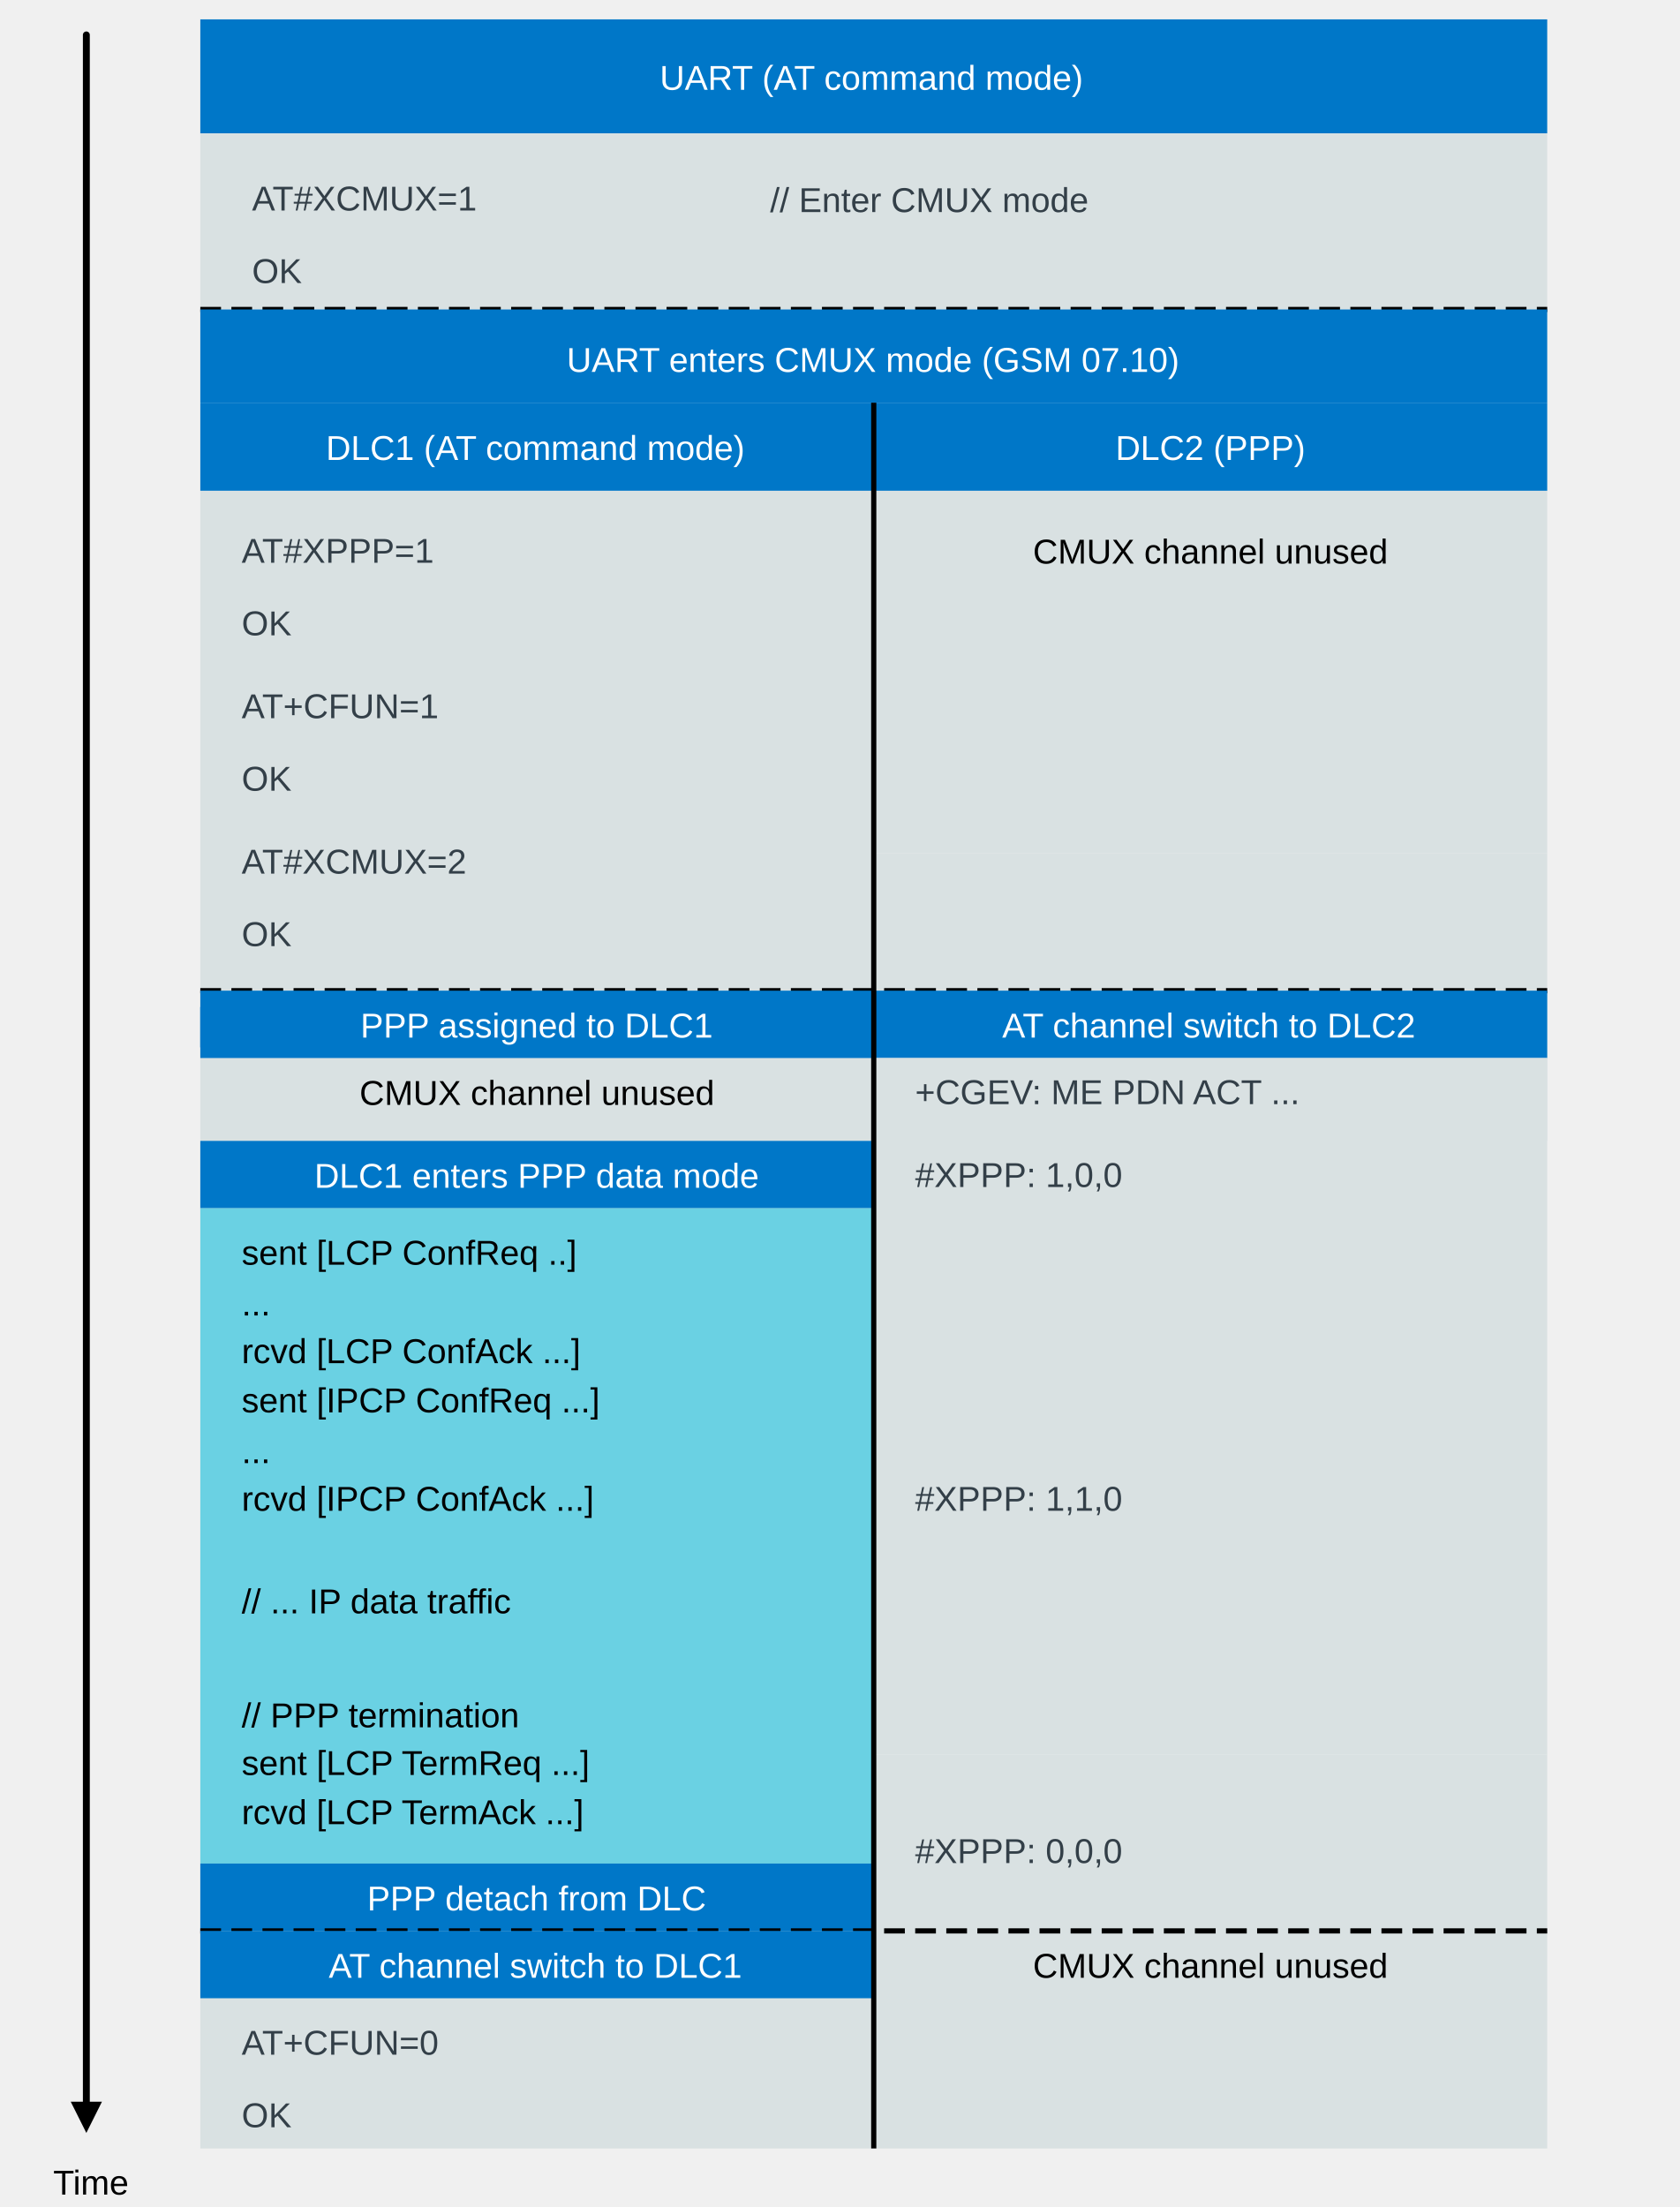
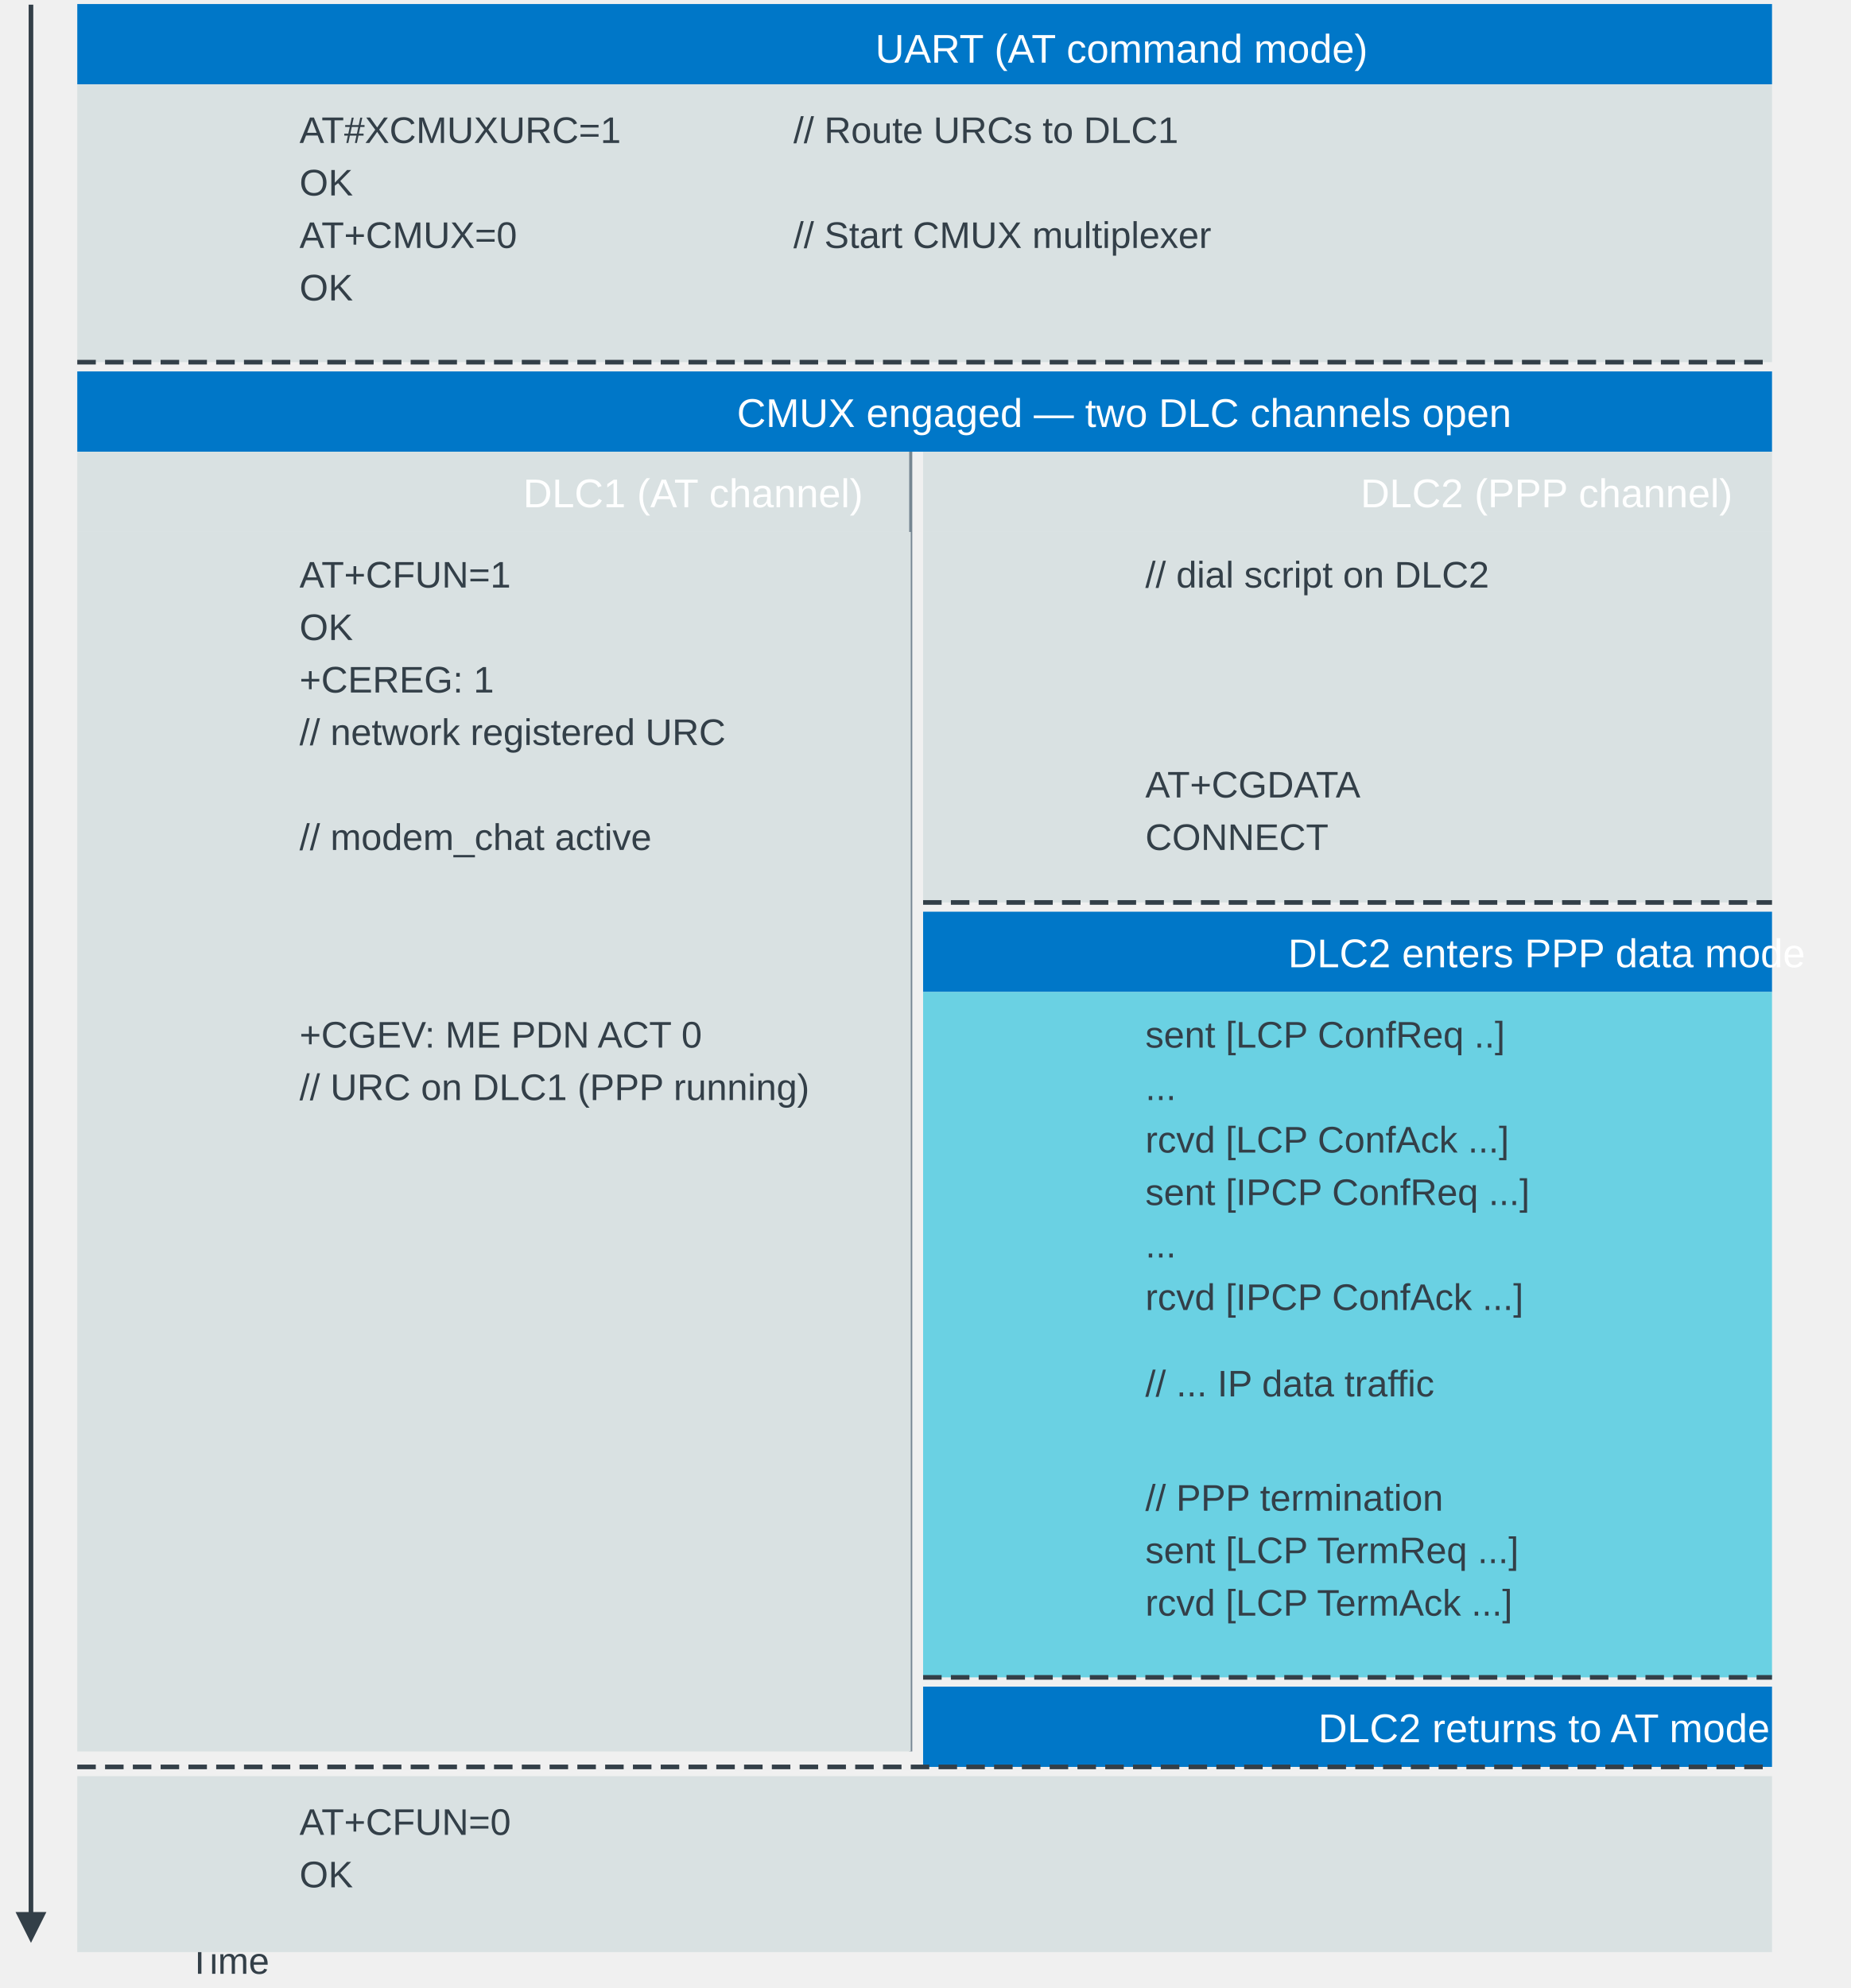
- <svg xmlns="http://www.w3.org/2000/svg" xmlns:xlink="http://www.w3.org/1999/xlink" width="6.754in" height="8.876in" viewBox="0 0 486.275 639.057" xml:space="preserve" color-interpolation-filters="sRGB" class="st13">
+ <svg xmlns="http://www.w3.org/2000/svg" xmlns:ns1="http://schemas.microsoft.com/visio/2003/SVGExtensions/" width="6.245in" height="6.707in" viewBox="0 0 449.675 482.917" xml:space="preserve" color-interpolation-filters="sRGB" class="st11">
+   <ns1:documentProperties ns1:langID="1033" ns1:viewMarkup="false" />
  <style type="text/css">
	
- 		.st1 {fill:none;stroke:none;stroke-linecap:butt;stroke-width:0.75}
- 		.st2 {fill:#000000;font-family:Arial;font-size:0.833em}
- 		.st3 {fill:#0077c8;stroke:none;stroke-linecap:round;stroke-linejoin:round;stroke-width:0.75}
- 		.st4 {fill:#ffffff;font-family:Arial;font-size:0.833em}
- 		.st5 {fill:#d9e1e2;stroke:none;stroke-linecap:butt;stroke-width:0.75}
- 		.st6 {fill:#333f48;font-family:Arial;font-size:0.833em}
- 		.st7 {stroke:#000000;stroke-dasharray:6,3;stroke-linecap:butt;stroke-width:1.5}
- 		.st8 {fill:#6ad1e3;stroke:none;stroke-linecap:round;stroke-linejoin:round;stroke-width:0.75}
- 		.st9 {fill:#0077c8;stroke:none;stroke-linecap:butt;stroke-width:0.75}
- 		.st10 {stroke:#000000;stroke-linecap:butt;stroke-width:1.5}
- 		.st11 {marker-end:url(#mrkr4-166);stroke:#000000;stroke-linecap:round;stroke-linejoin:round;stroke-width:2}
- 		.st12 {fill:#000000;fill-opacity:1;stroke:#000000;stroke-opacity:1;stroke-width:0.442}
- 		.st13 {fill:none;fill-rule:evenodd;font-size:12px;overflow:visible;stroke-linecap:square;stroke-miterlimit:3}
+ 		.st1 {stroke:#333f48;stroke-linecap:butt;stroke-width:1.125}
+ 		.st2 {fill:#333f48;stroke:none;stroke-linecap:butt;stroke-width:0.75}
+ 		.st3 {fill:none;stroke:none;stroke-linecap:butt;stroke-width:0.75}
+ 		.st4 {fill:#333f48;font-family:Arial;font-size:0.75em}
+ 		.st5 {fill:#0077c8;stroke:none;stroke-linecap:butt;stroke-width:0.75}
+ 		.st6 {fill:#ffffff;font-family:Arial;font-size:0.813em}
+ 		.st7 {fill:#d9e1e2;stroke:none;stroke-linecap:butt;stroke-width:0.75}
+ 		.st8 {stroke:#333f48;stroke-dasharray:4.5,2.25;stroke-linecap:butt;stroke-width:1.125}
+ 		.st9 {stroke:#768692;stroke-linecap:butt;stroke-width:0.75}
+ 		.st10 {fill:#6ad1e3;stroke:none;stroke-linecap:butt;stroke-width:0.75}
+ 		.st11 {fill:none;fill-rule:evenodd;font-size:12px;overflow:visible;stroke-linecap:square;stroke-miterlimit:3}
	
	</style>
-   <defs id="Markers">
-     <g id="lend4">
-       <path d="M 2 1 L 0 0 L 2 -1 L 2 1 " style="stroke:none" />
-     </g>
-     <marker id="mrkr4-166" class="st12" refX="-4.52" orient="auto" markerUnits="strokeWidth" overflow="visible">
-       <use xlink:href="#lend4" transform="scale(-2.26,-2.26) " />
-     </marker>
-   </defs>
-   <g>
-     <g id="shape5-1" transform="translate(7,-0.75)">
-       <rect x="0" y="627.357" width="39.05" height="11.7" class="st1" />
-       <text x="8.41" y="636.21" class="st2">Time</text>
-     </g>
-     <g id="shape6-4" transform="translate(58,-16.95)">
-       <rect x="0" y="22.557" width="390" height="616.5" class="st1" />
-     </g>
-     <g id="shape7-6" transform="translate(58,-600.45)">
-       <rect x="0" y="606.057" width="390" height="33" class="st3" />
-     </g>
-     <g id="shape8-8" transform="translate(120.975,-608.85)">
-       <rect x="0" y="624.657" width="264.05" height="14.4" class="st1" />
-       <text x="70.07" y="634.86" class="st4">UART (AT command mode)</text>
-     </g>
-     <g id="shape9-11" transform="translate(58,-549.45)">
-       <rect x="0" y="588.057" width="390" height="51" class="st5" />
-     </g>
-     <g id="shape10-13" transform="translate(72.975,-574.8)">
-       <rect x="0" y="626.457" width="105.05" height="12.6" class="st1" />
-       <text x="0" y="635.76" class="st6">AT#XCMUX=1</text>
-     </g>
-     <g id="shape11-16" transform="translate(222.975,-575.25)">
-       <rect x="0" y="628.257" width="162.05" height="10.8" class="st1" />
-       <text x="0" y="636.66" class="st6">// Enter CMUX mode</text>
-     </g>
-     <g id="shape12-19" transform="translate(72.975,-553.8)">
-       <rect x="0" y="626.457" width="21.05" height="12.6" class="st1" />
-       <text x="0" y="635.76" class="st6">OK</text>
-     </g>
-     <g id="shape13-22" transform="translate(58,-549.45)">
-       <path d="M0 639.06 L390 639.06" class="st7" />
-     </g>
-     <g id="shape14-25" transform="translate(58,-522.45)">
-       <rect x="0" y="612.057" width="390" height="27" class="st3" />
-     </g>
-     <g id="shape15-27" transform="translate(92.1,-528.525)">
-       <rect x="0" y="627.357" width="321.8" height="11.7" class="st1" />
-       <text x="71.99" y="636.21" class="st4">UART enters CMUX mode (GSM 07.10)</text>
-     </g>
-     <g id="shape16-30" transform="translate(58,-496.95)">
-       <rect x="0" y="613.557" width="195" height="25.5" class="st3" />
-     </g>
-     <g id="shape17-32" transform="translate(253,-496.95)">
-       <rect x="0" y="613.557" width="195" height="25.5" class="st3" />
-     </g>
-     <g id="shape18-34" transform="translate(48.225,-503.025)">
-       <rect x="0" y="627.357" width="214.55" height="11.7" class="st1" />
-       <text x="46.14" y="636.21" class="st4">DLC1 (AT command mode)</text>
-     </g>
-     <g id="shape19-37" transform="translate(301.725,-503.025)">
-       <rect x="0" y="627.357" width="97.55" height="11.7" class="st1" />
-       <text x="21.27" y="636.21" class="st4">DLC2 (PPP)</text>
-     </g>
-     <g id="shape20-40" transform="translate(58,-16.95)">
-       <rect x="0" y="159.057" width="195" height="480" class="st5" />
-     </g>
-     <g id="shape21-42" transform="translate(253,-391.95)">
-       <rect x="0" y="534.057" width="195" height="105" class="st5" />
-     </g>
-     <g id="shape22-44" transform="translate(253,-130.95)">
-       <rect x="0" y="378.057" width="195" height="261" class="st5" />
-     </g>
-     <g id="shape23-46" transform="translate(253,-16.95)">
-       <rect x="0" y="525.057" width="195" height="114" class="st5" />
-     </g>
-     <g id="shape24-48" transform="translate(69.975,-472.8)">
-       <rect x="0" y="626.457" width="94.55" height="12.6" class="st1" />
-       <text x="0" y="635.76" class="st6">AT#XPPP=1</text>
-     </g>
-     <g id="shape25-51" transform="translate(69.975,-451.8)">
-       <rect x="0" y="626.457" width="21.05" height="12.6" class="st1" />
-       <text x="0" y="635.76" class="st6">OK</text>
-     </g>
-     <g id="shape26-54" transform="translate(69.975,-427.8)">
-       <rect x="0" y="626.457" width="94.55" height="12.6" class="st1" />
-       <text x="0" y="635.76" class="st6">AT+CFUN=1</text>
-     </g>
-     <g id="shape27-57" transform="translate(69.975,-406.8)">
-       <rect x="0" y="626.457" width="21.05" height="12.6" class="st1" />
-       <text x="0" y="635.76" class="st6">OK</text>
-     </g>
-     <g id="shape28-60" transform="translate(69.975,-382.8)">
-       <rect x="0" y="626.457" width="105.05" height="12.6" class="st1" />
-       <text x="0" y="635.76" class="st6">AT#XCMUX=2</text>
-     </g>
-     <g id="shape29-63" transform="translate(69.975,-361.8)">
-       <rect x="0" y="626.457" width="21.05" height="12.6" class="st1" />
-       <text x="0" y="635.76" class="st6">OK</text>
-     </g>
-     <g id="shape30-66" transform="translate(58,-289.2)">
-       <rect x="0" y="619.557" width="195" height="19.5" class="st3" />
-     </g>
-     <g id="shape31-68" transform="translate(33.6,-292.275)">
-       <rect x="0" y="627.357" width="243.8" height="11.7" class="st1" />
-       <text x="57.42" y="636.21" class="st4">DLC1 enters PPP data mode</text>
-     </g>
-     <g id="shape32-71" transform="translate(58,-99.45)">
-       <rect x="0" y="449.307" width="195" height="189.75" class="st8" />
-     </g>
-     <g id="shape33-73" transform="translate(69.975,-269.55)">
-       <rect x="0" y="626.457" width="220.55" height="12.6" class="st1" />
-       <text x="0" y="635.76" class="st2">sent [LCP ConfReq ..]</text>
-     </g>
-     <g id="shape34-76" transform="translate(69.975,-255.75)">
-       <rect x="0" y="628.257" width="27.05" height="10.8" class="st1" />
-       <text x="0" y="636.66" class="st2">...</text>
-     </g>
-     <g id="shape35-79" transform="translate(69.975,-241.05)">
-       <rect x="0" y="626.457" width="231.05" height="12.6" class="st1" />
-       <text x="0" y="635.76" class="st2">rcvd [LCP ConfAck ...]</text>
-     </g>
-     <g id="shape36-82" transform="translate(69.975,-226.8)">
-       <rect x="0" y="626.457" width="241.55" height="12.6" class="st1" />
-       <text x="0" y="635.76" class="st2">sent [IPCP ConfReq ...]</text>
-     </g>
-     <g id="shape37-85" transform="translate(69.975,-213)">
-       <rect x="0" y="628.257" width="27.05" height="10.8" class="st1" />
-       <text x="0" y="636.66" class="st2">...</text>
-     </g>
-     <g id="shape38-88" transform="translate(69.975,-198.3)">
-       <rect x="0" y="626.457" width="241.55" height="12.6" class="st1" />
-       <text x="0" y="635.76" class="st2">rcvd [IPCP ConfAck ...]</text>
-     </g>
-     <g id="shape39-91" transform="translate(69.975,-169.5)">
-       <rect x="0" y="628.257" width="198.05" height="10.8" class="st1" />
-       <text x="0" y="636.66" class="st2">// ... IP data traffic</text>
-     </g>
-     <g id="shape40-94" transform="translate(69.975,-136.5)">
-       <rect x="0" y="628.257" width="162.05" height="10.8" class="st1" />
-       <text x="0" y="636.66" class="st2">// PPP termination</text>
-     </g>
-     <g id="shape41-97" transform="translate(69.975,-121.8)">
-       <rect x="0" y="626.457" width="231.05" height="12.6" class="st1" />
-       <text x="0" y="635.76" class="st2">sent [LCP TermReq ...]</text>
-     </g>
-     <g id="shape42-100" transform="translate(69.975,-107.55)">
-       <rect x="0" y="626.457" width="231.05" height="12.6" class="st1" />
-       <text x="0" y="635.76" class="st2">rcvd [LCP TermAck ...]</text>
-     </g>
-     <g id="shape43-103" transform="translate(58,-79.95)">
-       <rect x="0" y="619.557" width="195" height="19.5" class="st3" />
-     </g>
-     <g id="shape44-105" transform="translate(62.85,-83.025)">
-       <rect x="0" y="627.357" width="185.3" height="11.7" class="st1" />
-       <text x="43.46" y="636.21" class="st4">PPP detach from DLC</text>
-     </g>
-     <g id="shape45-108" transform="translate(58,-79.95)">
-       <path d="M0 639.06 L390 639.06" class="st7" />
-     </g>
-     <g id="shape46-111" transform="translate(58,-60.45)">
-       <rect x="0" y="619.557" width="195" height="19.5" class="st3" />
-     </g>
-     <g id="shape47-113" transform="translate(33.6,-63.525)">
-       <rect x="0" y="627.357" width="243.8" height="11.7" class="st1" />
-       <text x="61.59" y="636.21" class="st4">AT channel switch to DLC1</text>
-     </g>
-     <g id="shape48-116" transform="translate(257.85,-63.525)">
-       <rect x="0" y="627.357" width="185.3" height="11.7" class="st1" />
-       <text x="41.23" y="636.21" class="st2">CMUX channel unused</text>
-     </g>
-     <g id="shape49-119" transform="translate(69.975,-40.8)">
-       <rect x="0" y="626.457" width="94.55" height="12.6" class="st1" />
-       <text x="0" y="635.76" class="st6">AT+CFUN=0</text>
-     </g>
-     <g id="shape50-122" transform="translate(69.975,-19.8)">
-       <rect x="0" y="626.457" width="21.05" height="12.6" class="st1" />
-       <text x="0" y="635.76" class="st6">OK</text>
-     </g>
-     <g id="shape51-125" transform="translate(257.85,-473.025)">
-       <rect x="0" y="627.357" width="185.3" height="11.7" class="st1" />
-       <text x="41.23" y="636.21" class="st2">CMUX channel unused</text>
-     </g>
-     <g id="shape52-128" transform="translate(58,-352.2)">
-       <path d="M0 639.06 L390 639.06" class="st7" />
-     </g>
-     <g id="shape53-131" transform="translate(58,-332.7)">
-       <rect x="0" y="619.557" width="195" height="19.5" class="st9" />
-     </g>
-     <g id="shape54-133" transform="translate(253,-332.7)">
-       <rect x="0" y="619.557" width="195" height="19.5" class="st3" />
-     </g>
-     <g id="shape55-135" transform="translate(57.975,-335.775)">
-       <rect x="0" y="627.357" width="195.05" height="11.7" class="st3" />
-       <text x="46.38" y="636.21" class="st4">PPP assigned to DLC1</text>
-     </g>
-     <g id="shape56-138" transform="translate(228.6,-335.775)">
-       <rect x="0" y="627.357" width="243.8" height="11.7" class="st1" />
-       <text x="61.59" y="636.21" class="st4">AT channel switch to DLC2</text>
-     </g>
-     <g id="shape57-141" transform="translate(253,-308.7)">
-       <rect x="0" y="615.057" width="195" height="24" class="st5" />
-     </g>
-     <g id="shape58-143" transform="translate(62.85,-316.275)">
-       <rect x="0" y="627.357" width="185.3" height="11.7" class="st1" />
-       <text x="41.23" y="636.21" class="st2">CMUX channel unused</text>
-     </g>
-     <g id="shape59-146" transform="translate(264.975,-316.05)">
-       <rect x="0" y="626.457" width="220.55" height="12.6" class="st1" />
-       <text x="0" y="635.76" class="st6">+CGEV: ME PDN ACT ...</text>
-     </g>
-     <g id="shape60-149" transform="translate(264.975,-292.05)">
-       <rect x="0" y="626.457" width="126.05" height="12.6" class="st1" />
-       <text x="0" y="635.76" class="st6">#XPPP: 1,0,0</text>
-     </g>
-     <g id="shape61-152" transform="translate(264.975,-198.3)">
-       <rect x="0" y="626.457" width="126.05" height="12.6" class="st1" />
-       <text x="0" y="635.76" class="st6">#XPPP: 1,1,0</text>
-     </g>
-     <g id="shape62-155" transform="translate(264.975,-96.3)">
-       <rect x="0" y="626.457" width="126.05" height="12.6" class="st1" />
-       <text x="0" y="635.76" class="st6">#XPPP: 0,0,0</text>
-     </g>
-     <g id="shape63-158" transform="translate(892.057,116.607) rotate(90)">
-       <path d="M0 639.06 L505.5 639.06" class="st10" />
-     </g>
-     <g id="shape65-161" transform="translate(16,-628.95)">
-       <path d="M9 639.06 L9 1237.52" class="st11" />
+   <g ns1:mID="0" ns1:index="1" ns1:groupContext="foregroundPage">
+     <ns1:pageProperties ns1:drawingScale="1" ns1:pageScale="1" ns1:drawingUnits="19" ns1:shadowOffsetX="9" ns1:shadowOffsetY="-9" />
+     <g id="shape1-1" ns1:mID="1" ns1:groupContext="shape" transform="translate(490.442,1.125) rotate(90)">
+       <path d="M0 482.92 L466.34 482.92" class="st1" />
+     </g>
+     <g id="shape2-4" ns1:mID="2" ns1:groupContext="shape" transform="translate(3.775,-10.95)">
+       <path d="M0 475.42 L7.5 475.42 L3.75 482.92 L0 475.42 Z" class="st2" />
+     </g>
+     <g id="shape3-6" ns1:mID="3" ns1:groupContext="shape" transform="translate(0.75,-0.75)">
+       <ns1:textBlock ns1:margins="rect(0,0,0,0)" />
+       <ns1:textRect cx="18.025" cy="477.517" width="36.05" height="10.8" />
+       <rect x="0" y="472.117" width="36.05" height="10.8" class="st3" />
+       <text x="0" y="480.22" class="st4" ns1:langID="1033">
+         <ns1:paragraph />
+         <ns1:tabList />Time</text>
+     </g>
+     <g id="shape4-9" ns1:mID="4" ns1:groupContext="shape" transform="translate(18.775,-462.45)">
+       <rect x="0" y="463.417" width="411.75" height="19.5" class="st5" />
+     </g>
+     <g id="shape5-11" ns1:mID="5" ns1:groupContext="shape" transform="translate(117,-464.775)">
+       <ns1:textBlock ns1:margins="rect(0,0,0,0)" />
+       <ns1:textRect cx="107.275" cy="477.067" width="214.56" height="11.7" />
+       <rect x="0" y="471.217" width="214.55" height="11.7" class="st3" />
+       <text x="46.87" y="479.99" class="st6" ns1:langID="1033">
+         <ns1:paragraph ns1:horizAlign="1" />
+         <ns1:tabList />UART (AT command mode)</text>
+     </g>
+     <g id="shape6-14" ns1:mID="6" ns1:groupContext="shape" transform="translate(18.775,-394.95)">
+       <rect x="0" y="415.417" width="411.75" height="67.5" class="st7" />
+     </g>
+     <g id="shape7-16" ns1:mID="7" ns1:groupContext="shape" transform="translate(27.75,-445.5)">
+       <ns1:textBlock ns1:margins="rect(0,0,0,0)" />
+       <ns1:textRect cx="58.525" cy="477.517" width="117.06" height="10.8" />
+       <rect x="0" y="472.117" width="117.05" height="10.8" class="st3" />
+       <text x="0" y="480.22" class="st4" ns1:langID="1033">
+         <ns1:paragraph />
+         <ns1:tabList />AT#XCMUXURC=1</text>
+     </g>
+     <g id="shape8-19" ns1:mID="8" ns1:groupContext="shape" transform="translate(147.75,-445.5)">
+       <ns1:textBlock ns1:margins="rect(0,0,0,0)" />
+       <ns1:textRect cx="94.525" cy="477.517" width="189.06" height="10.8" />
+       <rect x="0" y="472.117" width="189.05" height="10.8" class="st3" />
+       <text x="0" y="480.22" class="st4" ns1:langID="1033">
+         <ns1:paragraph />
+         <ns1:tabList />// Route URCs to DLC1</text>
+     </g>
+     <g id="shape9-22" ns1:mID="9" ns1:groupContext="shape" transform="translate(27.75,-432.75)">
+       <ns1:textBlock ns1:margins="rect(0,0,0,0)" />
+       <ns1:textRect cx="9.025" cy="477.517" width="18.05" height="10.8" />
+       <rect x="0" y="472.117" width="18.05" height="10.8" class="st3" />
+       <text x="0" y="480.22" class="st4" ns1:langID="1033">
+         <ns1:paragraph />
+         <ns1:tabList />OK</text>
+     </g>
+     <g id="shape10-25" ns1:mID="10" ns1:groupContext="shape" transform="translate(27.75,-420)">
+       <ns1:textBlock ns1:margins="rect(0,0,0,0)" />
+       <ns1:textRect cx="40.525" cy="477.517" width="81.06" height="10.8" />
+       <rect x="0" y="472.117" width="81.05" height="10.8" class="st3" />
+       <text x="0" y="480.22" class="st4" ns1:langID="1033">
+         <ns1:paragraph />
+         <ns1:tabList />AT+CMUX=0</text>
+     </g>
+     <g id="shape11-28" ns1:mID="11" ns1:groupContext="shape" transform="translate(147.75,-420)">
+       <ns1:textBlock ns1:margins="rect(0,0,0,0)" />
+       <ns1:textRect cx="112.525" cy="477.517" width="225.06" height="10.8" />
+       <rect x="0" y="472.117" width="225.05" height="10.8" class="st3" />
+       <text x="0" y="480.22" class="st4" ns1:langID="1033">
+         <ns1:paragraph />
+         <ns1:tabList />// Start CMUX multiplexer</text>
+     </g>
+     <g id="shape12-31" ns1:mID="12" ns1:groupContext="shape" transform="translate(27.75,-407.25)">
+       <ns1:textBlock ns1:margins="rect(0,0,0,0)" />
+       <ns1:textRect cx="9.025" cy="477.517" width="18.05" height="10.8" />
+       <rect x="0" y="472.117" width="18.05" height="10.8" class="st3" />
+       <text x="0" y="480.22" class="st4" ns1:langID="1033">
+         <ns1:paragraph />
+         <ns1:tabList />OK</text>
+     </g>
+     <g id="shape13-34" ns1:mID="13" ns1:groupContext="shape" transform="translate(18.775,-394.95)">
+       <path d="M0 482.92 L411.75 482.92" class="st8" />
+     </g>
+     <g id="shape14-37" ns1:mID="14" ns1:groupContext="shape" transform="translate(18.775,-373.2)">
+       <rect x="0" y="463.417" width="411.75" height="19.5" class="st5" />
+     </g>
+     <g id="shape15-39" ns1:mID="15" ns1:groupContext="shape" transform="translate(48.75,-376.275)">
+       <ns1:textBlock ns1:margins="rect(0,0,0,0)" />
+       <ns1:textRect cx="175.525" cy="477.067" width="351.06" height="11.7" />
+       <rect x="0" y="471.217" width="351.05" height="11.7" class="st3" />
+       <text x="81.49" y="479.99" class="st6" ns1:langID="1033">
+         <ns1:paragraph ns1:horizAlign="1" />
+         <ns1:tabList />CMUX engaged — two DLC channels open</text>
+     </g>
+     <g id="shape16-42" ns1:mID="16" ns1:groupContext="shape" transform="translate(18.775,-353.7)">
+       <rect x="0" y="463.417" width="202.5" height="19.5" class="st7" />
+     </g>
+     <g id="shape17-44" ns1:mID="17" ns1:groupContext="shape" transform="translate(37.125,-356.775)">
+       <ns1:textBlock ns1:margins="rect(0,0,0,0)" />
+       <ns1:textRect cx="82.9" cy="477.067" width="165.8" height="11.7" />
+       <rect x="0" y="471.217" width="165.8" height="11.7" class="st3" />
+       <text x="41.17" y="479.99" class="st6" ns1:langID="1033">
+         <ns1:paragraph ns1:horizAlign="1" />
+         <ns1:tabList />DLC1 (AT channel)</text>
+     </g>
+     <g id="shape18-47" ns1:mID="18" ns1:groupContext="shape" transform="translate(224.275,-353.7)">
+       <rect x="0" y="463.417" width="206.25" height="19.5" class="st7" />
+     </g>
+     <g id="shape19-49" ns1:mID="19" ns1:groupContext="shape" transform="translate(239.25,-356.775)">
+       <ns1:textBlock ns1:margins="rect(0,0,0,0)" />
+       <ns1:textRect cx="87.775" cy="477.067" width="175.56" height="11.7" />
+       <rect x="0" y="471.217" width="175.55" height="11.7" class="st3" />
+       <text x="42.52" y="479.99" class="st6" ns1:langID="1033">
+         <ns1:paragraph ns1:horizAlign="1" />
+         <ns1:tabList />DLC2 (PPP channel)</text>
+     </g>
+     <g id="shape20-52" ns1:mID="20" ns1:groupContext="shape" transform="translate(704.192,109.717) rotate(90)">
+       <path d="M0 482.92 L315.75 482.92" class="st9" />
+     </g>
+     <g id="shape21-55" ns1:mID="21" ns1:groupContext="shape" transform="translate(18.775,-57.45)">
+       <rect x="0" y="186.667" width="202.5" height="296.25" class="st7" />
+     </g>
+     <g id="shape22-57" ns1:mID="22" ns1:groupContext="shape" transform="translate(27.75,-337.5)">
+       <ns1:textBlock ns1:margins="rect(0,0,0,0)" />
+       <ns1:textRect cx="40.525" cy="477.517" width="81.06" height="10.8" />
+       <rect x="0" y="472.117" width="81.05" height="10.8" class="st3" />
+       <text x="0" y="480.22" class="st4" ns1:langID="1033">
+         <ns1:paragraph />
+         <ns1:tabList />AT+CFUN=1</text>
+     </g>
+     <g id="shape23-60" ns1:mID="23" ns1:groupContext="shape" transform="translate(27.75,-324.75)">
+       <ns1:textBlock ns1:margins="rect(0,0,0,0)" />
+       <ns1:textRect cx="9.025" cy="477.517" width="18.05" height="10.8" />
+       <rect x="0" y="472.117" width="18.05" height="10.8" class="st3" />
+       <text x="0" y="480.22" class="st4" ns1:langID="1033">
+         <ns1:paragraph />
+         <ns1:tabList />OK</text>
+     </g>
+     <g id="shape24-63" ns1:mID="24" ns1:groupContext="shape" transform="translate(27.75,-312)">
+       <ns1:textBlock ns1:margins="rect(0,0,0,0)" />
+       <ns1:textRect cx="40.525" cy="477.517" width="81.06" height="10.8" />
+       <rect x="0" y="472.117" width="81.05" height="10.8" class="st3" />
+       <text x="0" y="480.22" class="st4" ns1:langID="1033">
+         <ns1:paragraph />
+         <ns1:tabList />+CEREG: 1</text>
+     </g>
+     <g id="shape25-66" ns1:mID="25" ns1:groupContext="shape" transform="translate(27.75,-299.25)">
+       <ns1:textBlock ns1:margins="rect(0,0,0,0)" />
+       <ns1:textRect cx="112.525" cy="477.517" width="225.06" height="10.8" />
+       <rect x="0" y="472.117" width="225.05" height="10.8" class="st3" />
+       <text x="0" y="480.22" class="st4" ns1:langID="1033">
+         <ns1:paragraph />
+         <ns1:tabList />// network registered URC</text>
+     </g>
+     <g id="shape26-69" ns1:mID="26" ns1:groupContext="shape" transform="translate(27.75,-273.75)">
+       <ns1:textBlock ns1:margins="rect(0,0,0,0)" />
+       <ns1:textRect cx="90.025" cy="477.517" width="180.06" height="10.8" />
+       <rect x="0" y="472.117" width="180.05" height="10.8" class="st3" />
+       <text x="0" y="480.22" class="st4" ns1:langID="1033">
+         <ns1:paragraph />
+         <ns1:tabList />// modem_chat active</text>
+     </g>
+     <g id="shape27-72" ns1:mID="27" ns1:groupContext="shape" transform="translate(27.75,-225.75)">
+       <ns1:textBlock ns1:margins="rect(0,0,0,0)" />
+       <ns1:textRect cx="85.525" cy="477.517" width="171.06" height="10.8" />
+       <rect x="0" y="472.117" width="171.05" height="10.8" class="st3" />
+       <text x="0" y="480.22" class="st4" ns1:langID="1033">
+         <ns1:paragraph />
+         <ns1:tabList />+CGEV: ME PDN ACT 0</text>
+     </g>
+     <g id="shape28-75" ns1:mID="28" ns1:groupContext="shape" transform="translate(27.75,-213)">
+       <ns1:textBlock ns1:margins="rect(0,0,0,0)" />
+       <ns1:textRect cx="126.025" cy="477.517" width="252.06" height="10.8" />
+       <rect x="0" y="472.117" width="252.05" height="10.8" class="st3" />
+       <text x="0" y="480.22" class="st4" ns1:langID="1033">
+         <ns1:paragraph />
+         <ns1:tabList />// URC on DLC1 (PPP running)</text>
+     </g>
+     <g id="shape29-78" ns1:mID="29" ns1:groupContext="shape" transform="translate(224.275,-263.7)">
+       <rect x="0" y="392.917" width="206.25" height="90" class="st7" />
+     </g>
+     <g id="shape30-80" ns1:mID="30" ns1:groupContext="shape" transform="translate(233.25,-337.5)">
+       <ns1:textBlock ns1:margins="rect(0,0,0,0)" />
+       <ns1:textRect cx="99.025" cy="477.517" width="198.06" height="10.8" />
+       <rect x="0" y="472.117" width="198.05" height="10.8" class="st3" />
+       <text x="0" y="480.22" class="st4" ns1:langID="1033">
+         <ns1:paragraph />
+         <ns1:tabList />// dial script on DLC2</text>
+     </g>
+     <g id="shape31-83" ns1:mID="31" ns1:groupContext="shape" transform="translate(233.25,-286.5)">
+       <ns1:textBlock ns1:margins="rect(0,0,0,0)" />
+       <ns1:textRect cx="40.525" cy="477.517" width="81.06" height="10.8" />
+       <rect x="0" y="472.117" width="81.05" height="10.8" class="st3" />
+       <text x="0" y="480.22" class="st4" ns1:langID="1033">
+         <ns1:paragraph />
+         <ns1:tabList />AT+CGDATA</text>
+     </g>
+     <g id="shape32-86" ns1:mID="32" ns1:groupContext="shape" transform="translate(233.25,-273.75)">
+       <ns1:textBlock ns1:margins="rect(0,0,0,0)" />
+       <ns1:textRect cx="31.525" cy="477.517" width="63.06" height="10.8" />
+       <rect x="0" y="472.117" width="63.05" height="10.8" class="st3" />
+       <text x="0" y="480.22" class="st4" ns1:langID="1033">
+         <ns1:paragraph />
+         <ns1:tabList />CONNECT</text>
+     </g>
+     <g id="shape33-89" ns1:mID="33" ns1:groupContext="shape" transform="translate(224.275,-263.7)">
+       <path d="M0 482.92 L206.25 482.92" class="st8" />
+     </g>
+     <g id="shape34-92" ns1:mID="34" ns1:groupContext="shape" transform="translate(224.275,-241.95)">
+       <rect x="0" y="463.417" width="206.25" height="19.5" class="st5" />
+     </g>
+     <g id="shape35-94" ns1:mID="35" ns1:groupContext="shape" transform="translate(205.125,-245.025)">
+       <ns1:textBlock ns1:margins="rect(0,0,0,0)" />
+       <ns1:textRect cx="121.9" cy="477.067" width="243.8" height="11.7" />
+       <rect x="0" y="471.217" width="243.8" height="11.7" class="st3" />
+       <text x="59.03" y="479.99" class="st6" ns1:langID="1033">
+         <ns1:paragraph ns1:horizAlign="1" />
+         <ns1:tabList />DLC2 enters PPP data mode</text>
+     </g>
+     <g id="shape36-97" ns1:mID="36" ns1:groupContext="shape" transform="translate(224.275,-75.45)">
+       <rect x="0" y="316.417" width="206.25" height="166.5" class="st10" />
+     </g>
+     <g id="shape37-99" ns1:mID="37" ns1:groupContext="shape" transform="translate(233.25,-225.75)">
+       <ns1:textBlock ns1:margins="rect(0,0,0,0)" />
+       <ns1:textRect cx="94.525" cy="477.517" width="189.06" height="10.8" />
+       <rect x="0" y="472.117" width="189.05" height="10.8" class="st3" />
+       <text x="0" y="480.22" class="st4" ns1:langID="1033">
+         <ns1:paragraph />
+         <ns1:tabList />sent [LCP ConfReq ..]</text>
+     </g>
+     <g id="shape38-102" ns1:mID="38" ns1:groupContext="shape" transform="translate(233.25,-213)">
+       <ns1:textBlock ns1:margins="rect(0,0,0,0)" />
+       <ns1:textRect cx="13.525" cy="477.517" width="27.05" height="10.8" />
+       <rect x="0" y="472.117" width="27.05" height="10.8" class="st3" />
+       <text x="0" y="480.22" class="st4" ns1:langID="1033">
+         <ns1:paragraph />
+         <ns1:tabList />...</text>
+     </g>
+     <g id="shape39-105" ns1:mID="39" ns1:groupContext="shape" transform="translate(233.25,-200.25)">
+       <ns1:textBlock ns1:margins="rect(0,0,0,0)" />
+       <ns1:textRect cx="99.025" cy="477.517" width="198.06" height="10.8" />
+       <rect x="0" y="472.117" width="198.05" height="10.8" class="st3" />
+       <text x="0" y="480.22" class="st4" ns1:langID="1033">
+         <ns1:paragraph />
+         <ns1:tabList />rcvd [LCP ConfAck ...]</text>
+     </g>
+     <g id="shape40-108" ns1:mID="40" ns1:groupContext="shape" transform="translate(233.25,-187.5)">
+       <ns1:textBlock ns1:margins="rect(0,0,0,0)" />
+       <ns1:textRect cx="103.525" cy="477.517" width="207.06" height="10.8" />
+       <rect x="0" y="472.117" width="207.05" height="10.8" class="st3" />
+       <text x="0" y="480.22" class="st4" ns1:langID="1033">
+         <ns1:paragraph />
+         <ns1:tabList />sent [IPCP ConfReq ...]</text>
+     </g>
+     <g id="shape41-111" ns1:mID="41" ns1:groupContext="shape" transform="translate(233.25,-174.75)">
+       <ns1:textBlock ns1:margins="rect(0,0,0,0)" />
+       <ns1:textRect cx="13.525" cy="477.517" width="27.05" height="10.8" />
+       <rect x="0" y="472.117" width="27.05" height="10.8" class="st3" />
+       <text x="0" y="480.22" class="st4" ns1:langID="1033">
+         <ns1:paragraph />
+         <ns1:tabList />...</text>
+     </g>
+     <g id="shape42-114" ns1:mID="42" ns1:groupContext="shape" transform="translate(233.25,-162)">
+       <ns1:textBlock ns1:margins="rect(0,0,0,0)" />
+       <ns1:textRect cx="103.525" cy="477.517" width="207.06" height="10.8" />
+       <rect x="0" y="472.117" width="207.05" height="10.8" class="st3" />
+       <text x="0" y="480.22" class="st4" ns1:langID="1033">
+         <ns1:paragraph />
+         <ns1:tabList />rcvd [IPCP ConfAck ...]</text>
+     </g>
+     <g id="shape43-117" ns1:mID="43" ns1:groupContext="shape" transform="translate(233.25,-141)">
+       <ns1:textBlock ns1:margins="rect(0,0,0,0)" />
+       <ns1:textRect cx="99.025" cy="477.517" width="198.06" height="10.8" />
+       <rect x="0" y="472.117" width="198.05" height="10.8" class="st3" />
+       <text x="0" y="480.22" class="st4" ns1:langID="1033">
+         <ns1:paragraph />
+         <ns1:tabList />// ... IP data traffic</text>
+     </g>
+     <g id="shape44-120" ns1:mID="44" ns1:groupContext="shape" transform="translate(233.25,-113.25)">
+       <ns1:textBlock ns1:margins="rect(0,0,0,0)" />
+       <ns1:textRect cx="81.025" cy="477.517" width="162.06" height="10.8" />
+       <rect x="0" y="472.117" width="162.05" height="10.8" class="st3" />
+       <text x="0" y="480.22" class="st4" ns1:langID="1033">
+         <ns1:paragraph />
+         <ns1:tabList />// PPP termination</text>
+     </g>
+     <g id="shape45-123" ns1:mID="45" ns1:groupContext="shape" transform="translate(233.25,-100.5)">
+       <ns1:textBlock ns1:margins="rect(0,0,0,0)" />
+       <ns1:textRect cx="99.025" cy="477.517" width="198.06" height="10.8" />
+       <rect x="0" y="472.117" width="198.05" height="10.8" class="st3" />
+       <text x="0" y="480.22" class="st4" ns1:langID="1033">
+         <ns1:paragraph />
+         <ns1:tabList />sent [LCP TermReq ...]</text>
+     </g>
+     <g id="shape46-126" ns1:mID="46" ns1:groupContext="shape" transform="translate(233.25,-87.75)">
+       <ns1:textBlock ns1:margins="rect(0,0,0,0)" />
+       <ns1:textRect cx="99.025" cy="477.517" width="198.06" height="10.8" />
+       <rect x="0" y="472.117" width="198.05" height="10.8" class="st3" />
+       <text x="0" y="480.22" class="st4" ns1:langID="1033">
+         <ns1:paragraph />
+         <ns1:tabList />rcvd [LCP TermAck ...]</text>
+     </g>
+     <g id="shape47-129" ns1:mID="47" ns1:groupContext="shape" transform="translate(224.275,-75.45)">
+       <path d="M0 482.92 L206.25 482.92" class="st8" />
+     </g>
+     <g id="shape48-132" ns1:mID="48" ns1:groupContext="shape" transform="translate(224.275,-53.7)">
+       <rect x="0" y="463.417" width="206.25" height="19.5" class="st5" />
+     </g>
+     <g id="shape49-134" ns1:mID="49" ns1:groupContext="shape" transform="translate(214.875,-56.775)">
+       <ns1:textBlock ns1:margins="rect(0,0,0,0)" />
+       <ns1:textRect cx="112.15" cy="477.067" width="224.3" height="11.7" />
+       <rect x="0" y="471.217" width="224.3" height="11.7" class="st3" />
+       <text x="56.61" y="479.99" class="st6" ns1:langID="1033">
+         <ns1:paragraph ns1:horizAlign="1" />
+         <ns1:tabList />DLC2 returns to AT mode</text>
+     </g>
+     <g id="shape50-137" ns1:mID="50" ns1:groupContext="shape" transform="translate(18.775,-53.7)">
+       <path d="M0 482.92 L411.75 482.92" class="st8" />
+     </g>
+     <g id="shape51-140" ns1:mID="51" ns1:groupContext="shape" transform="translate(18.775,-8.7)">
+       <rect x="0" y="440.167" width="411.75" height="42.75" class="st7" />
+     </g>
+     <g id="shape52-142" ns1:mID="52" ns1:groupContext="shape" transform="translate(27.75,-34.5)">
+       <ns1:textBlock ns1:margins="rect(0,0,0,0)" />
+       <ns1:textRect cx="40.525" cy="477.517" width="81.06" height="10.8" />
+       <rect x="0" y="472.117" width="81.05" height="10.8" class="st3" />
+       <text x="0" y="480.22" class="st4" ns1:langID="1033">
+         <ns1:paragraph />
+         <ns1:tabList />AT+CFUN=0</text>
+     </g>
+     <g id="shape53-145" ns1:mID="53" ns1:groupContext="shape" transform="translate(27.75,-21.75)">
+       <ns1:textBlock ns1:margins="rect(0,0,0,0)" />
+       <ns1:textRect cx="9.025" cy="477.517" width="18.05" height="10.8" />
+       <rect x="0" y="472.117" width="18.05" height="10.8" class="st3" />
+       <text x="0" y="480.22" class="st4" ns1:langID="1033">
+         <ns1:paragraph />
+         <ns1:tabList />OK</text>
    </g>
  </g>
</svg>
